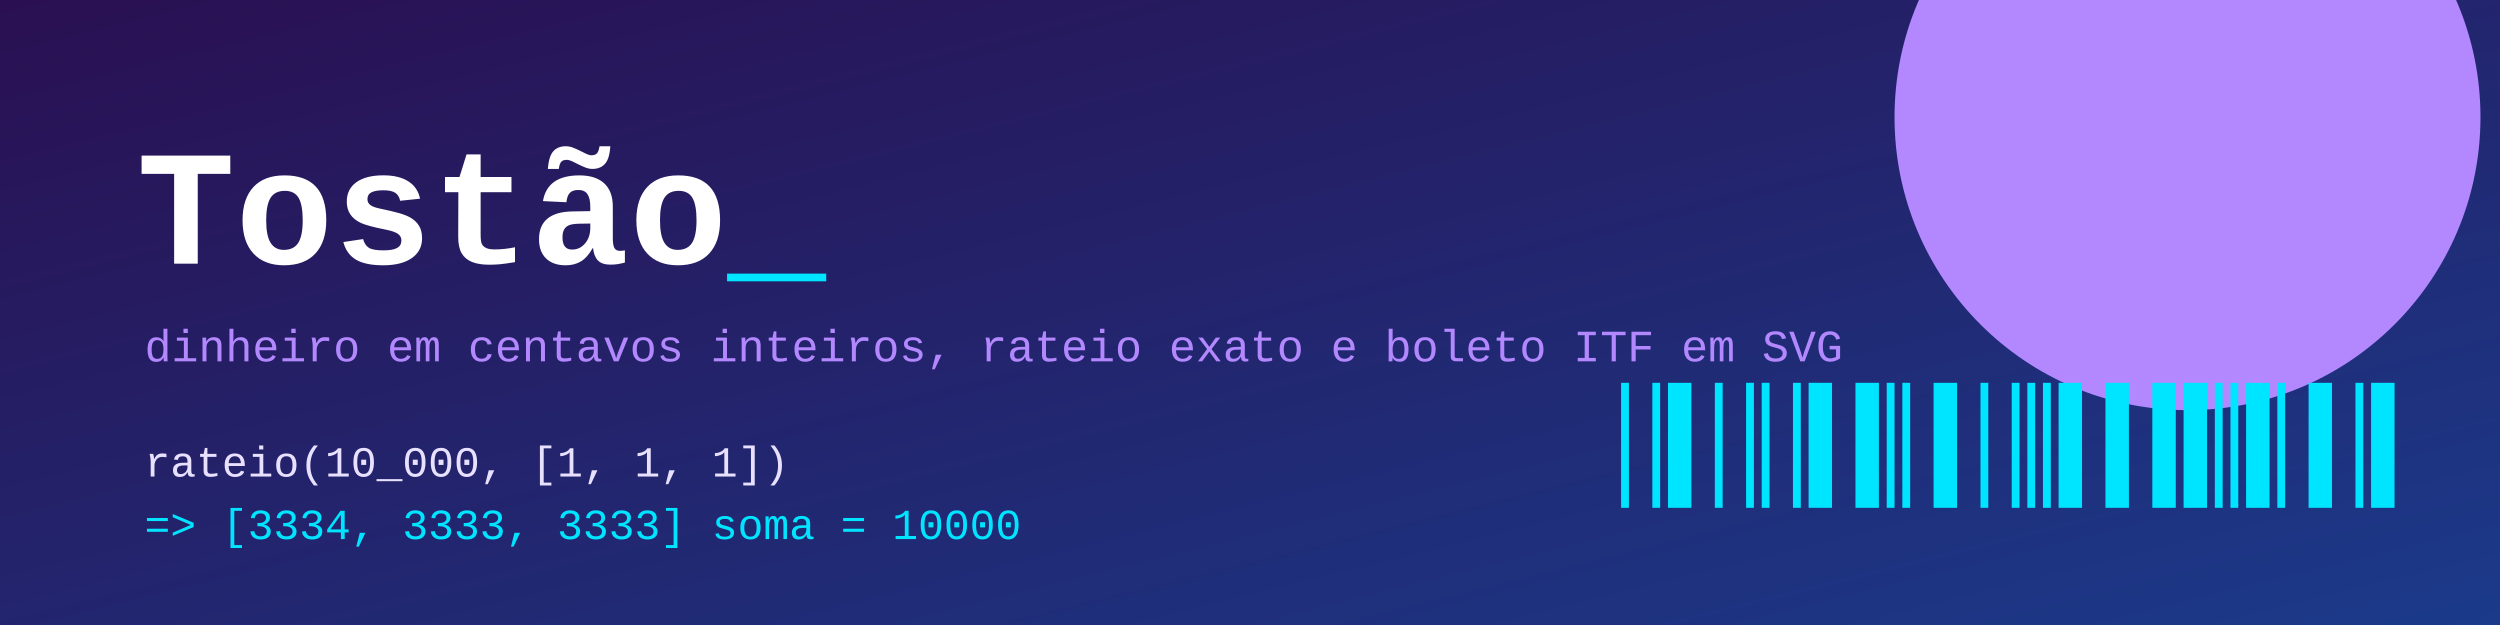
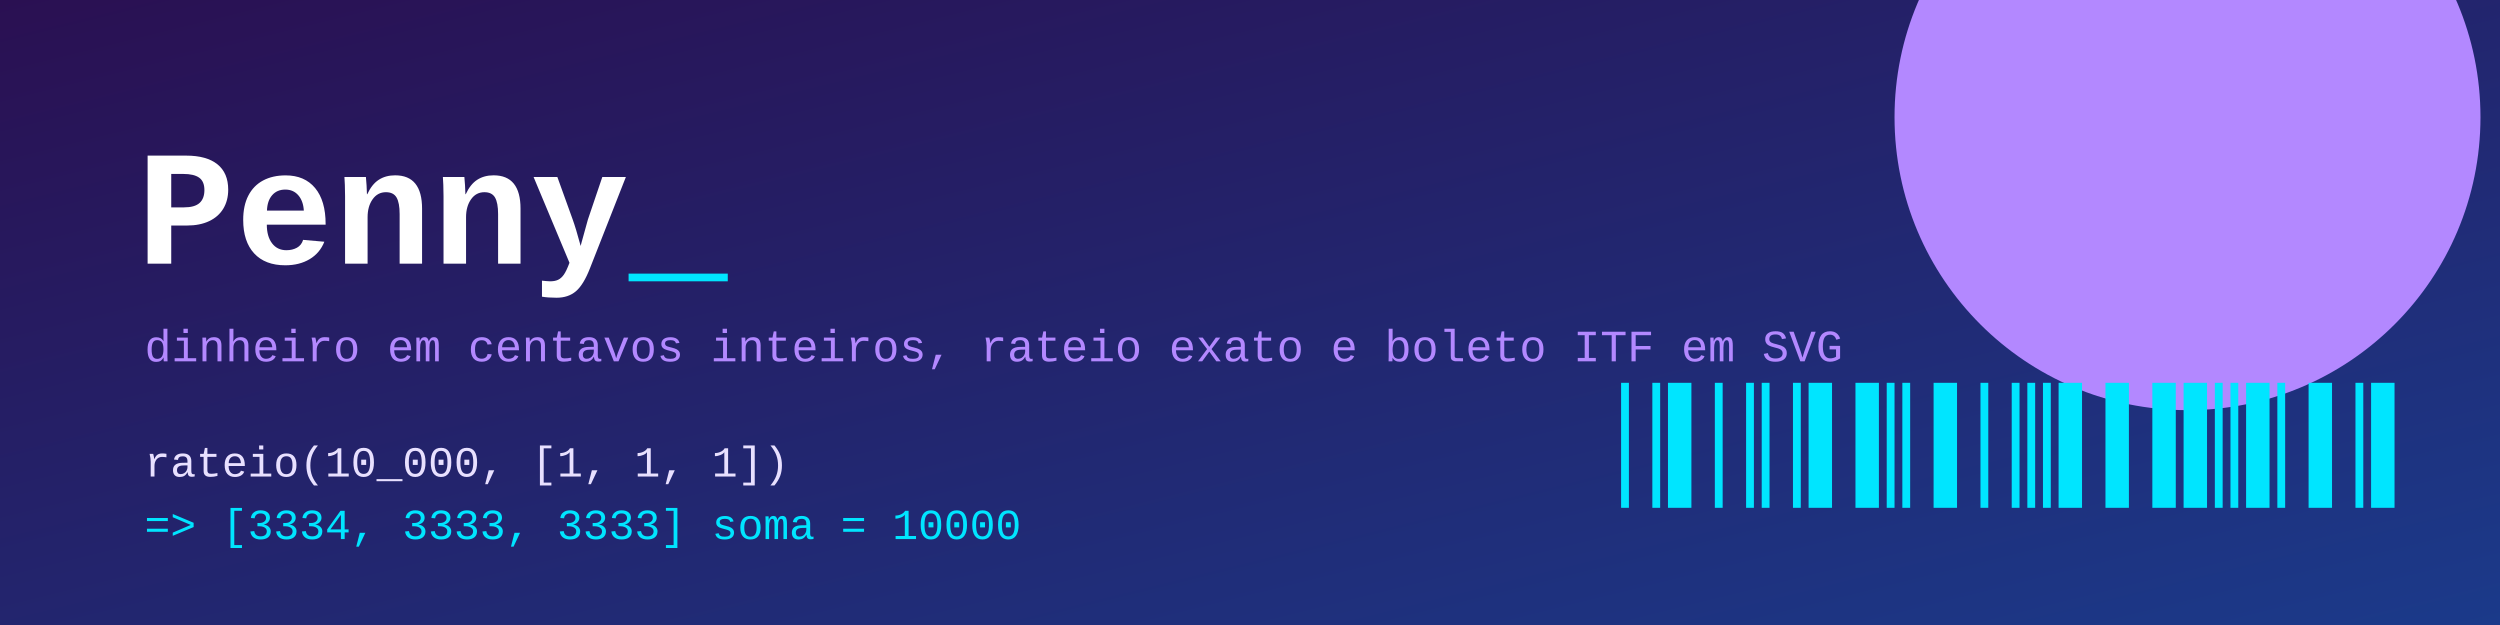
- <svg xmlns="http://www.w3.org/2000/svg" width="1280" height="320" viewBox="0 0 1280 320" role="img" aria-label="Tostão: dinheiro em centavos inteiros, rateio exato e boleto ITF em SVG">
+ <svg xmlns="http://www.w3.org/2000/svg" width="1280" height="320" viewBox="0 0 1280 320" role="img" aria-label="Penny: dinheiro em centavos inteiros, rateio exato e boleto ITF em SVG">
  <defs>
    <linearGradient id="fundo" x1="0" y1="0" x2="1" y2="1">
      <stop offset="0" stop-color="#2a1052" />
      <stop offset="1" stop-color="#1b3a8a" />
    </linearGradient>
    <style>
      text { font-family: ui-monospace, SFMono-Regular, Menlo, Consolas, "Liberation Mono", monospace; }
      .cursor { animation: piscar 1.2s steps(1) infinite; }
      .barras { animation: respirar 4s ease-in-out infinite; }
      .brilho { animation: brilho 4s ease-in-out infinite; }
      @keyframes piscar { 50% { opacity: 0; } }
      @keyframes respirar { 0%, 100% { opacity: .55; } 50% { opacity: .95; } }
      @keyframes brilho { 0%, 100% { opacity: .15; } 50% { opacity: .35; } }
    </style>
  </defs>
  <rect width="1280" height="320" fill="url(#fundo)" />
  <circle class="brilho" cx="1120" cy="60" r="150" fill="#B388FF" />
  <g class="barras" fill="#00E5FF">
    <rect x="830" y="196" width="4" height="64" />
    <rect x="846" y="196" width="4" height="64" />
    <rect x="854" y="196" width="12" height="64" />
    <rect x="878" y="196" width="4" height="64" />
    <rect x="894" y="196" width="4" height="64" />
    <rect x="902" y="196" width="4" height="64" />
    <rect x="918" y="196" width="4" height="64" />
    <rect x="926" y="196" width="12" height="64" />
    <rect x="950" y="196" width="12" height="64" />
    <rect x="966" y="196" width="4" height="64" />
    <rect x="974" y="196" width="4" height="64" />
    <rect x="990" y="196" width="12" height="64" />
    <rect x="1014" y="196" width="4" height="64" />
    <rect x="1030" y="196" width="4" height="64" />
    <rect x="1038" y="196" width="4" height="64" />
    <rect x="1046" y="196" width="4" height="64" />
    <rect x="1054" y="196" width="12" height="64" />
    <rect x="1078" y="196" width="12" height="64" />
    <rect x="1102" y="196" width="12" height="64" />
    <rect x="1118" y="196" width="12" height="64" />
    <rect x="1134" y="196" width="4" height="64" />
    <rect x="1142" y="196" width="4" height="64" />
    <rect x="1150" y="196" width="12" height="64" />
    <rect x="1166" y="196" width="4" height="64" />
    <rect x="1182" y="196" width="12" height="64" />
    <rect x="1206" y="196" width="4" height="64" />
    <rect x="1214" y="196" width="12" height="64" />
  </g>
-   <text x="70" y="135" font-size="84" font-weight="700" fill="#ffffff">Tostão<tspan class="cursor" fill="#00E5FF">_</tspan>
+   <text x="70" y="135" font-size="84" font-weight="700" fill="#ffffff">Penny<tspan class="cursor" fill="#00E5FF">_</tspan>
  </text>
  <text x="74" y="185" font-size="23" fill="#B388FF">dinheiro em centavos inteiros, rateio exato e boleto ITF em SVG</text>
  <text x="74" y="244" font-size="22" fill="#e8e0ff">rateio(10_000, [1, 1, 1])</text>
  <text x="74" y="276" font-size="22" fill="#00E5FF">=&gt; [3334, 3333, 3333]   soma = 10000</text>
</svg>
